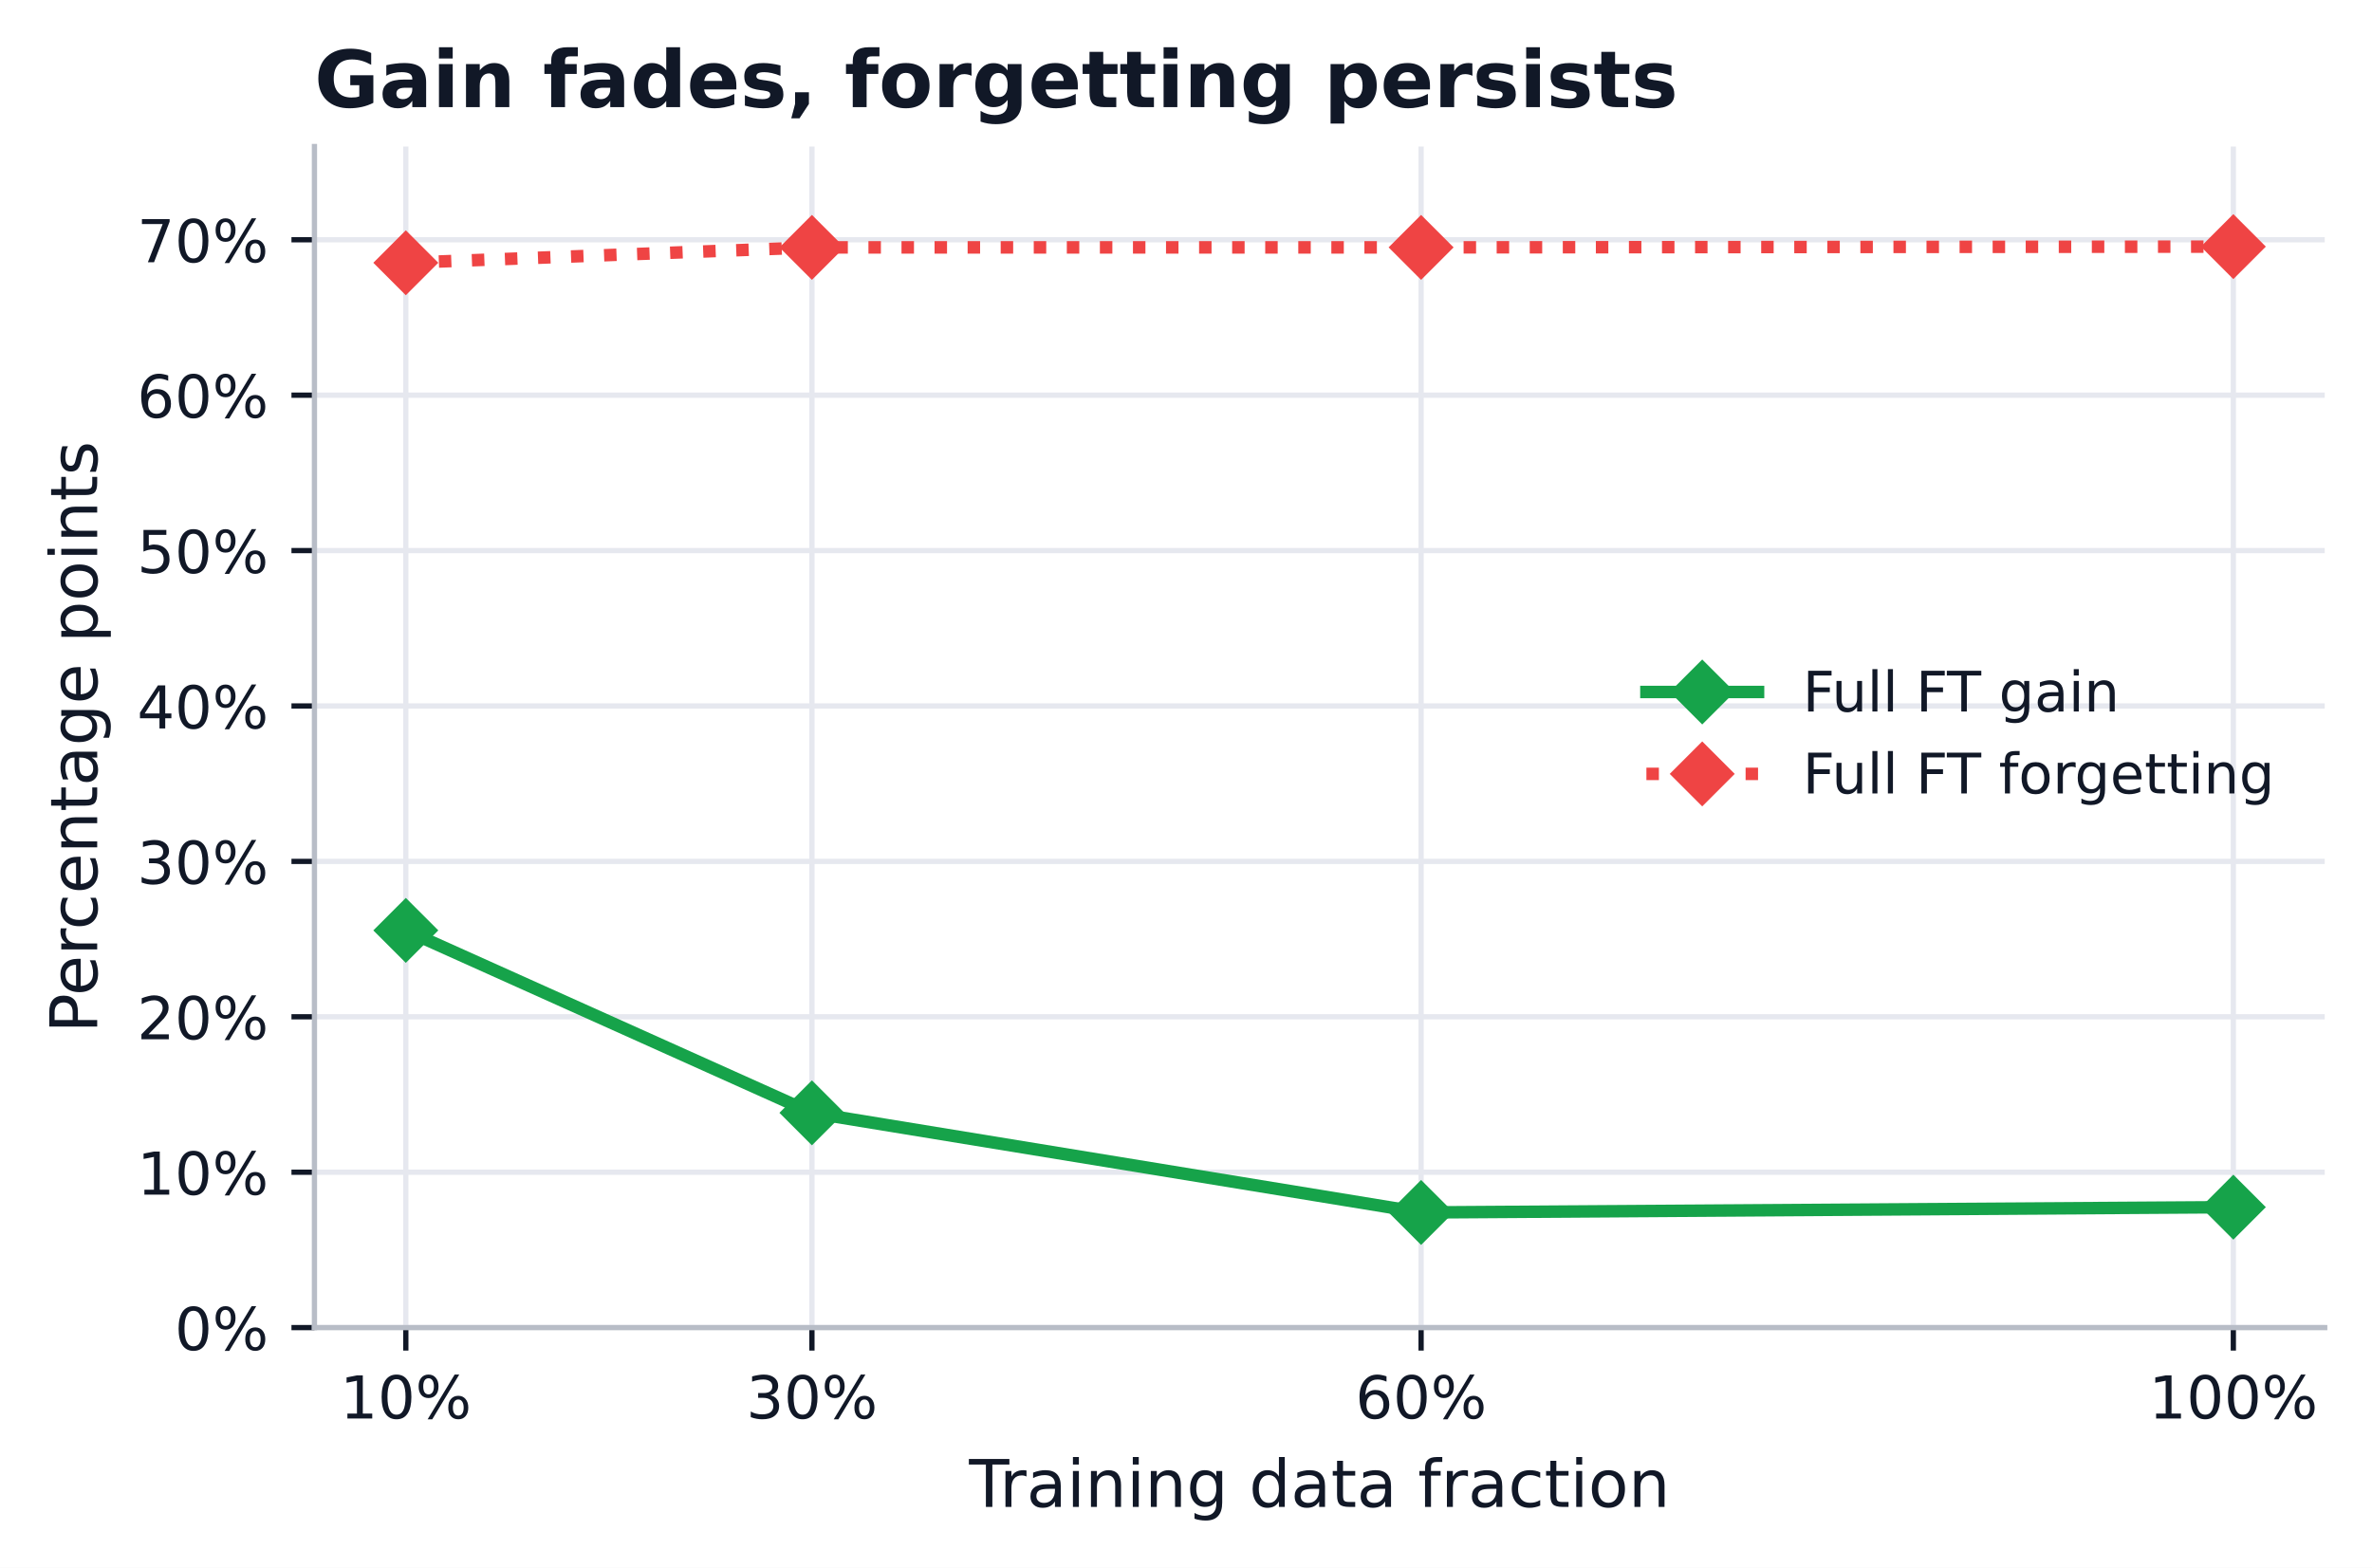
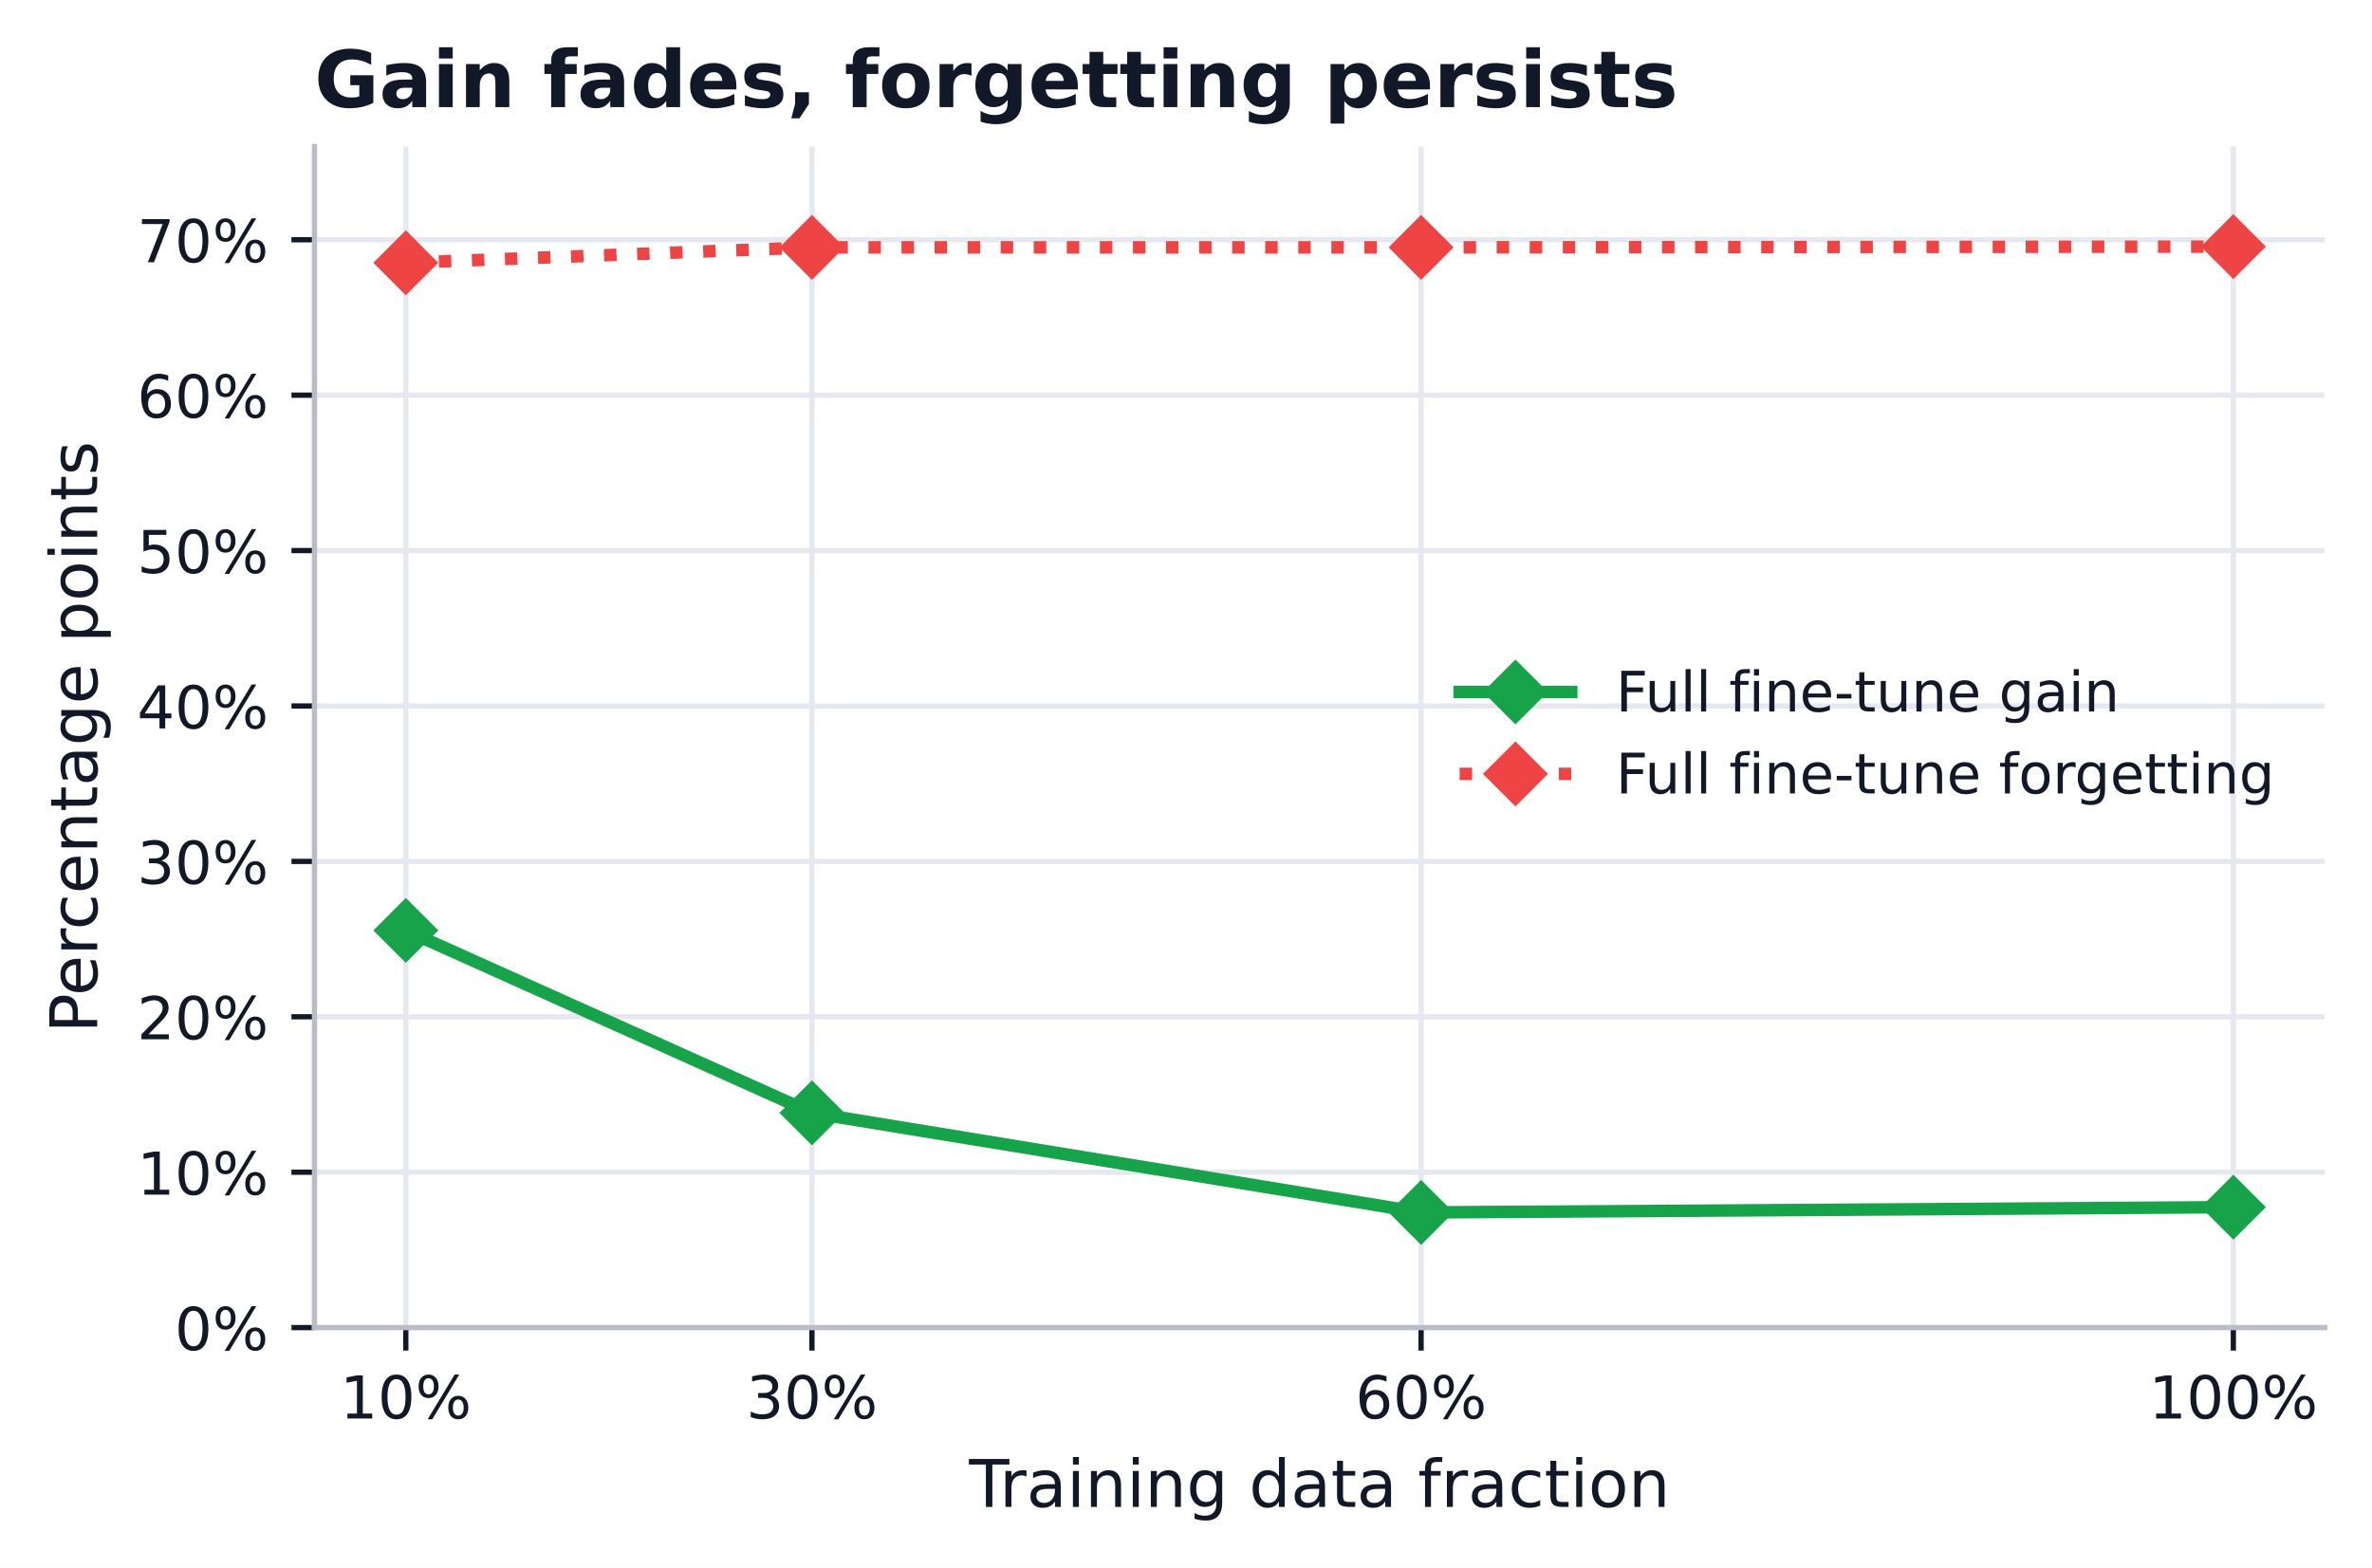
<svg xmlns="http://www.w3.org/2000/svg" xmlns:xlink="http://www.w3.org/1999/xlink" width="361.2pt" height="238.8pt" viewBox="0 0 361.2 238.8" version="1.1">
  <defs>
    <style type="text/css">*{stroke-linejoin: round; stroke-linecap: butt}</style>
  </defs>
  <g id="figure_1">
    <g id="patch_1">
      <path d="M 0 238.8  L 361.2 238.8  L 361.2 0  L 0 0  z " style="fill: #ffffff" />
    </g>
    <g id="axes_1">
      <g id="patch_2">
        <path d="M 47.882 202.211  L 354 202.211  L 354 22.318  L 47.882 22.318  z " style="fill: #ffffff" />
      </g>
      <g id="matplotlib.axis_1">
        <g id="xtick_1">
          <g id="line2d_1">
-             <path d="M 61.796 202.211  L 61.796 22.318  " clip-path="url(#p6a675a254b)" style="fill: none; stroke: #e6e8ef; stroke-width: 0.8; stroke-linecap: square" />
+             <path d="M 61.796 202.211  L 61.796 22.318  " clip-path="url(#p26bb554792)" style="fill: none; stroke: #e6e8ef; stroke-width: 0.8; stroke-linecap: square" />
          </g>
          <g id="line2d_2">
            <defs>
-               <path id="m09a647a9ce" d="M 0 0  L 0 3.5  " style="stroke: #111827; stroke-width: 0.8" />
+               <path id="mb13449bc12" d="M 0 0  L 0 3.5  " style="stroke: #111827; stroke-width: 0.8" />
            </defs>
            <g>
-               <use xlink:href="#m09a647a9ce" x="61.796" y="202.211" style="fill: #111827; stroke: #111827; stroke-width: 0.8" />
+               <use xlink:href="#mb13449bc12" x="61.796" y="202.211" style="fill: #111827; stroke: #111827; stroke-width: 0.8" />
            </g>
          </g>
          <g id="text_1">
            <text style="fill: #111827; font: 9px 'DejaVu Sans'; text-anchor: middle" x="61.796" y="216.05" transform="rotate(-0 61.79646 216.0497)">10%</text>
          </g>
        </g>
        <g id="xtick_2">
          <g id="line2d_3">
-             <path d="M 123.638 202.211  L 123.638 22.318  " clip-path="url(#p6a675a254b)" style="fill: none; stroke: #e6e8ef; stroke-width: 0.8; stroke-linecap: square" />
+             <path d="M 123.638 202.211  L 123.638 22.318  " clip-path="url(#p26bb554792)" style="fill: none; stroke: #e6e8ef; stroke-width: 0.8; stroke-linecap: square" />
          </g>
          <g id="line2d_4">
            <g>
-               <use xlink:href="#m09a647a9ce" x="123.638" y="202.211" style="fill: #111827; stroke: #111827; stroke-width: 0.8" />
+               <use xlink:href="#mb13449bc12" x="123.638" y="202.211" style="fill: #111827; stroke: #111827; stroke-width: 0.8" />
            </g>
          </g>
          <g id="text_2">
            <text style="fill: #111827; font: 9px 'DejaVu Sans'; text-anchor: middle" x="123.638" y="216.05" transform="rotate(-0 123.6384 216.0497)">30%</text>
          </g>
        </g>
        <g id="xtick_3">
          <g id="line2d_5">
-             <path d="M 216.401 202.211  L 216.401 22.318  " clip-path="url(#p6a675a254b)" style="fill: none; stroke: #e6e8ef; stroke-width: 0.8; stroke-linecap: square" />
+             <path d="M 216.401 202.211  L 216.401 22.318  " clip-path="url(#p26bb554792)" style="fill: none; stroke: #e6e8ef; stroke-width: 0.8; stroke-linecap: square" />
          </g>
          <g id="line2d_6">
            <g>
-               <use xlink:href="#m09a647a9ce" x="216.401" y="202.211" style="fill: #111827; stroke: #111827; stroke-width: 0.8" />
+               <use xlink:href="#mb13449bc12" x="216.401" y="202.211" style="fill: #111827; stroke: #111827; stroke-width: 0.8" />
            </g>
          </g>
          <g id="text_3">
            <text style="fill: #111827; font: 9px 'DejaVu Sans'; text-anchor: middle" x="216.401" y="216.05" transform="rotate(-0 216.4013 216.0497)">60%</text>
          </g>
        </g>
        <g id="xtick_4">
          <g id="line2d_7">
-             <path d="M 340.085 202.211  L 340.085 22.318  " clip-path="url(#p6a675a254b)" style="fill: none; stroke: #e6e8ef; stroke-width: 0.8; stroke-linecap: square" />
+             <path d="M 340.085 202.211  L 340.085 22.318  " clip-path="url(#p26bb554792)" style="fill: none; stroke: #e6e8ef; stroke-width: 0.8; stroke-linecap: square" />
          </g>
          <g id="line2d_8">
            <g>
-               <use xlink:href="#m09a647a9ce" x="340.085" y="202.211" style="fill: #111827; stroke: #111827; stroke-width: 0.8" />
+               <use xlink:href="#mb13449bc12" x="340.085" y="202.211" style="fill: #111827; stroke: #111827; stroke-width: 0.8" />
            </g>
          </g>
          <g id="text_4">
            <text style="fill: #111827; font: 9px 'DejaVu Sans'; text-anchor: middle" x="340.085" y="216.05" transform="rotate(-0 340.0851 216.0497)">100%</text>
          </g>
        </g>
        <g id="text_5">
          <text style="fill: #111827; font: 10px 'DejaVu Sans'; text-anchor: middle" x="200.941" y="229.52" transform="rotate(-0 200.9408 229.5198)">Training data fraction</text>
        </g>
      </g>
      <g id="matplotlib.axis_2">
        <g id="ytick_1">
          <g id="line2d_9">
-             <path d="M 47.882 202.211  L 354 202.211  " clip-path="url(#p6a675a254b)" style="fill: none; stroke: #e6e8ef; stroke-width: 0.8; stroke-linecap: square" />
+             <path d="M 47.882 202.211  L 354 202.211  " clip-path="url(#p26bb554792)" style="fill: none; stroke: #e6e8ef; stroke-width: 0.8; stroke-linecap: square" />
          </g>
          <g id="line2d_10">
            <defs>
-               <path id="mc215b31569" d="M 0 0  L -3.5 0  " style="stroke: #111827; stroke-width: 0.8" />
+               <path id="md2d6e0ff1e" d="M 0 0  L -3.5 0  " style="stroke: #111827; stroke-width: 0.8" />
            </defs>
            <g>
-               <use xlink:href="#mc215b31569" x="47.882" y="202.211" style="fill: #111827; stroke: #111827; stroke-width: 0.8" />
+               <use xlink:href="#md2d6e0ff1e" x="47.882" y="202.211" style="fill: #111827; stroke: #111827; stroke-width: 0.8" />
            </g>
          </g>
          <g id="text_6">
            <text style="fill: #111827; font: 9px 'DejaVu Sans'; text-anchor: end" x="40.882" y="205.63" transform="rotate(-0 40.88203 205.6304)">0%</text>
          </g>
        </g>
        <g id="ytick_2">
          <g id="line2d_11">
-             <path d="M 47.882 178.541  L 354 178.541  " clip-path="url(#p6a675a254b)" style="fill: none; stroke: #e6e8ef; stroke-width: 0.8; stroke-linecap: square" />
+             <path d="M 47.882 178.541  L 354 178.541  " clip-path="url(#p26bb554792)" style="fill: none; stroke: #e6e8ef; stroke-width: 0.8; stroke-linecap: square" />
          </g>
          <g id="line2d_12">
            <g>
-               <use xlink:href="#mc215b31569" x="47.882" y="178.541" style="fill: #111827; stroke: #111827; stroke-width: 0.8" />
+               <use xlink:href="#md2d6e0ff1e" x="47.882" y="178.541" style="fill: #111827; stroke: #111827; stroke-width: 0.8" />
            </g>
          </g>
          <g id="text_7">
            <text style="fill: #111827; font: 9px 'DejaVu Sans'; text-anchor: end" x="40.882" y="181.96" transform="rotate(-0 40.88203 181.9603)">10%</text>
          </g>
        </g>
        <g id="ytick_3">
          <g id="line2d_13">
-             <path d="M 47.882 154.871  L 354 154.871  " clip-path="url(#p6a675a254b)" style="fill: none; stroke: #e6e8ef; stroke-width: 0.8; stroke-linecap: square" />
+             <path d="M 47.882 154.871  L 354 154.871  " clip-path="url(#p26bb554792)" style="fill: none; stroke: #e6e8ef; stroke-width: 0.8; stroke-linecap: square" />
          </g>
          <g id="line2d_14">
            <g>
-               <use xlink:href="#mc215b31569" x="47.882" y="154.871" style="fill: #111827; stroke: #111827; stroke-width: 0.8" />
+               <use xlink:href="#md2d6e0ff1e" x="47.882" y="154.871" style="fill: #111827; stroke: #111827; stroke-width: 0.8" />
            </g>
          </g>
          <g id="text_8">
            <text style="fill: #111827; font: 9px 'DejaVu Sans'; text-anchor: end" x="40.882" y="158.29" transform="rotate(-0 40.88203 158.2901)">20%</text>
          </g>
        </g>
        <g id="ytick_4">
          <g id="line2d_15">
-             <path d="M 47.882 131.201  L 354 131.201  " clip-path="url(#p6a675a254b)" style="fill: none; stroke: #e6e8ef; stroke-width: 0.8; stroke-linecap: square" />
+             <path d="M 47.882 131.201  L 354 131.201  " clip-path="url(#p26bb554792)" style="fill: none; stroke: #e6e8ef; stroke-width: 0.8; stroke-linecap: square" />
          </g>
          <g id="line2d_16">
            <g>
-               <use xlink:href="#mc215b31569" x="47.882" y="131.201" style="fill: #111827; stroke: #111827; stroke-width: 0.8" />
+               <use xlink:href="#md2d6e0ff1e" x="47.882" y="131.201" style="fill: #111827; stroke: #111827; stroke-width: 0.8" />
            </g>
          </g>
          <g id="text_9">
            <text style="fill: #111827; font: 9px 'DejaVu Sans'; text-anchor: end" x="40.882" y="134.62" transform="rotate(-0 40.88203 134.62)">30%</text>
          </g>
        </g>
        <g id="ytick_5">
          <g id="line2d_17">
-             <path d="M 47.882 107.531  L 354 107.531  " clip-path="url(#p6a675a254b)" style="fill: none; stroke: #e6e8ef; stroke-width: 0.8; stroke-linecap: square" />
+             <path d="M 47.882 107.531  L 354 107.531  " clip-path="url(#p26bb554792)" style="fill: none; stroke: #e6e8ef; stroke-width: 0.8; stroke-linecap: square" />
          </g>
          <g id="line2d_18">
            <g>
-               <use xlink:href="#mc215b31569" x="47.882" y="107.531" style="fill: #111827; stroke: #111827; stroke-width: 0.8" />
+               <use xlink:href="#md2d6e0ff1e" x="47.882" y="107.531" style="fill: #111827; stroke: #111827; stroke-width: 0.8" />
            </g>
          </g>
          <g id="text_10">
            <text style="fill: #111827; font: 9px 'DejaVu Sans'; text-anchor: end" x="40.882" y="110.95" transform="rotate(-0 40.88203 110.9499)">40%</text>
          </g>
        </g>
        <g id="ytick_6">
          <g id="line2d_19">
-             <path d="M 47.882 83.86  L 354 83.86  " clip-path="url(#p6a675a254b)" style="fill: none; stroke: #e6e8ef; stroke-width: 0.8; stroke-linecap: square" />
+             <path d="M 47.882 83.86  L 354 83.86  " clip-path="url(#p26bb554792)" style="fill: none; stroke: #e6e8ef; stroke-width: 0.8; stroke-linecap: square" />
          </g>
          <g id="line2d_20">
            <g>
-               <use xlink:href="#mc215b31569" x="47.882" y="83.86" style="fill: #111827; stroke: #111827; stroke-width: 0.8" />
+               <use xlink:href="#md2d6e0ff1e" x="47.882" y="83.86" style="fill: #111827; stroke: #111827; stroke-width: 0.8" />
            </g>
          </g>
          <g id="text_11">
            <text style="fill: #111827; font: 9px 'DejaVu Sans'; text-anchor: end" x="40.882" y="87.28" transform="rotate(-0 40.88203 87.27975)">50%</text>
          </g>
        </g>
        <g id="ytick_7">
          <g id="line2d_21">
-             <path d="M 47.882 60.19  L 354 60.19  " clip-path="url(#p6a675a254b)" style="fill: none; stroke: #e6e8ef; stroke-width: 0.8; stroke-linecap: square" />
+             <path d="M 47.882 60.19  L 354 60.19  " clip-path="url(#p26bb554792)" style="fill: none; stroke: #e6e8ef; stroke-width: 0.8; stroke-linecap: square" />
          </g>
          <g id="line2d_22">
            <g>
-               <use xlink:href="#mc215b31569" x="47.882" y="60.19" style="fill: #111827; stroke: #111827; stroke-width: 0.8" />
+               <use xlink:href="#md2d6e0ff1e" x="47.882" y="60.19" style="fill: #111827; stroke: #111827; stroke-width: 0.8" />
            </g>
          </g>
          <g id="text_12">
            <text style="fill: #111827; font: 9px 'DejaVu Sans'; text-anchor: end" x="40.882" y="63.61" transform="rotate(-0 40.88203 63.60962)">60%</text>
          </g>
        </g>
        <g id="ytick_8">
          <g id="line2d_23">
-             <path d="M 47.882 36.52  L 354 36.52  " clip-path="url(#p6a675a254b)" style="fill: none; stroke: #e6e8ef; stroke-width: 0.8; stroke-linecap: square" />
+             <path d="M 47.882 36.52  L 354 36.52  " clip-path="url(#p26bb554792)" style="fill: none; stroke: #e6e8ef; stroke-width: 0.8; stroke-linecap: square" />
          </g>
          <g id="line2d_24">
            <g>
-               <use xlink:href="#mc215b31569" x="47.882" y="36.52" style="fill: #111827; stroke: #111827; stroke-width: 0.8" />
+               <use xlink:href="#md2d6e0ff1e" x="47.882" y="36.52" style="fill: #111827; stroke: #111827; stroke-width: 0.8" />
            </g>
          </g>
          <g id="text_13">
            <text style="fill: #111827; font: 9px 'DejaVu Sans'; text-anchor: end" x="40.882" y="39.939" transform="rotate(-0 40.88203 39.9395)">70%</text>
          </g>
        </g>
        <g id="text_14">
          <text style="fill: #111827; font: 10px 'DejaVu Sans'; text-anchor: middle" x="14.798" y="112.265" transform="rotate(-90 14.79844 112.2646)">Percentage points</text>
        </g>
      </g>
      <g id="line2d_25">
-         <path d="M 61.796 141.71  L 123.638 169.499  L 216.401 184.672  L 340.085 183.867  " clip-path="url(#p6a675a254b)" style="fill: none; stroke: #16a34a; stroke-width: 1.9; stroke-linecap: square" />
+         <path d="M 61.796 141.71  L 123.638 169.499  L 216.401 184.672  L 340.085 183.867  " clip-path="url(#p26bb554792)" style="fill: none; stroke: #16a34a; stroke-width: 1.9; stroke-linecap: square" />
        <defs>
-           <path id="m49c1de6ca7" d="M -0 4.243  L 4.243 0  L 0 -4.243  L -4.243 -0  z " style="stroke: #16a34a; stroke-linejoin: miter" />
+           <path id="m3a0e3ec0e6" d="M 0 4.243  L 4.243 0  L 0 -4.243  L -4.243 0  z " style="stroke: #16a34a; stroke-linejoin: miter" />
        </defs>
-         <g clip-path="url(#p6a675a254b)">
-           <use xlink:href="#m49c1de6ca7" x="61.796" y="141.71" style="fill: #16a34a; stroke: #16a34a; stroke-linejoin: miter" />
-           <use xlink:href="#m49c1de6ca7" x="123.638" y="169.499" style="fill: #16a34a; stroke: #16a34a; stroke-linejoin: miter" />
-           <use xlink:href="#m49c1de6ca7" x="216.401" y="184.672" style="fill: #16a34a; stroke: #16a34a; stroke-linejoin: miter" />
-           <use xlink:href="#m49c1de6ca7" x="340.085" y="183.867" style="fill: #16a34a; stroke: #16a34a; stroke-linejoin: miter" />
+         <g clip-path="url(#p26bb554792)">
+           <use xlink:href="#m3a0e3ec0e6" x="61.796" y="141.71" style="fill: #16a34a; stroke: #16a34a; stroke-linejoin: miter" />
+           <use xlink:href="#m3a0e3ec0e6" x="123.638" y="169.499" style="fill: #16a34a; stroke: #16a34a; stroke-linejoin: miter" />
+           <use xlink:href="#m3a0e3ec0e6" x="216.401" y="184.672" style="fill: #16a34a; stroke: #16a34a; stroke-linejoin: miter" />
+           <use xlink:href="#m3a0e3ec0e6" x="340.085" y="183.867" style="fill: #16a34a; stroke: #16a34a; stroke-linejoin: miter" />
        </g>
      </g>
      <g id="line2d_26">
-         <path d="M 61.796 40.023  L 123.638 37.68  L 216.401 37.68  L 340.085 37.562  " clip-path="url(#p6a675a254b)" style="fill: none; stroke-dasharray: 1.9,3.135; stroke-dashoffset: 0; stroke: #ef4444; stroke-width: 1.9" />
+         <path d="M 61.796 40.023  L 123.638 37.68  L 216.401 37.68  L 340.085 37.562  " clip-path="url(#p26bb554792)" style="fill: none; stroke-dasharray: 1.9,3.135; stroke-dashoffset: 0; stroke: #ef4444; stroke-width: 1.9" />
        <defs>
-           <path id="mb12691104d" d="M -0 4.243  L 4.243 0  L 0 -4.243  L -4.243 -0  z " style="stroke: #ef4444; stroke-linejoin: miter" />
+           <path id="md56f67c432" d="M 0 4.243  L 4.243 0  L 0 -4.243  L -4.243 0  z " style="stroke: #ef4444; stroke-linejoin: miter" />
        </defs>
-         <g clip-path="url(#p6a675a254b)">
-           <use xlink:href="#mb12691104d" x="61.796" y="40.023" style="fill: #ef4444; stroke: #ef4444; stroke-linejoin: miter" />
-           <use xlink:href="#mb12691104d" x="123.638" y="37.68" style="fill: #ef4444; stroke: #ef4444; stroke-linejoin: miter" />
-           <use xlink:href="#mb12691104d" x="216.401" y="37.68" style="fill: #ef4444; stroke: #ef4444; stroke-linejoin: miter" />
-           <use xlink:href="#mb12691104d" x="340.085" y="37.562" style="fill: #ef4444; stroke: #ef4444; stroke-linejoin: miter" />
+         <g clip-path="url(#p26bb554792)">
+           <use xlink:href="#md56f67c432" x="61.796" y="40.023" style="fill: #ef4444; stroke: #ef4444; stroke-linejoin: miter" />
+           <use xlink:href="#md56f67c432" x="123.638" y="37.68" style="fill: #ef4444; stroke: #ef4444; stroke-linejoin: miter" />
+           <use xlink:href="#md56f67c432" x="216.401" y="37.68" style="fill: #ef4444; stroke: #ef4444; stroke-linejoin: miter" />
+           <use xlink:href="#md56f67c432" x="340.085" y="37.562" style="fill: #ef4444; stroke: #ef4444; stroke-linejoin: miter" />
        </g>
      </g>
      <g id="patch_3">
        <path d="M 47.882 202.211  L 47.882 22.318  " style="fill: none; stroke: #b8bdc7; stroke-width: 0.8; stroke-linejoin: miter; stroke-linecap: square" />
      </g>
      <g id="patch_4">
        <path d="M 47.882 202.211  L 354 202.211  " style="fill: none; stroke: #b8bdc7; stroke-width: 0.8; stroke-linejoin: miter; stroke-linecap: square" />
      </g>
      <g id="text_15">
        <text style="fill: #111827; font: 700 12px 'DejaVu Sans'; text-anchor: start" x="47.882" y="16.318" transform="rotate(-0 47.88203 16.31812)">Gain fades, forgetting persists</text>
      </g>
      <g id="legend_1">
        <g id="line2d_27">
-           <path d="M 250.71 105.397  L 259.21 105.397  L 267.71 105.397  " style="fill: none; stroke: #16a34a; stroke-width: 1.9; stroke-linecap: square" />
+           <path d="M 222.268 105.397  L 230.768 105.397  L 239.268 105.397  " style="fill: none; stroke: #16a34a; stroke-width: 1.9; stroke-linecap: square" />
          <g>
-             <use xlink:href="#m49c1de6ca7" x="259.21" y="105.397" style="fill: #16a34a; stroke: #16a34a; stroke-linejoin: miter" />
+             <use xlink:href="#m3a0e3ec0e6" x="230.768" y="105.397" style="fill: #16a34a; stroke: #16a34a; stroke-linejoin: miter" />
          </g>
        </g>
        <g id="text_16">
-           <text style="fill: #111827; font: 8.5px 'DejaVu Sans'; text-anchor: start" x="274.51" y="108.372" transform="rotate(-0 274.5099 108.3719)">Full FT gain</text>
+           <text style="fill: #111827; font: 8.5px 'DejaVu Sans'; text-anchor: start" x="246.068" y="108.372" transform="rotate(-0 246.0681 108.3719)">Full fine-tune gain</text>
        </g>
        <g id="line2d_28">
-           <path d="M 250.71 117.873  L 259.21 117.873  L 267.71 117.873  " style="fill: none; stroke-dasharray: 1.9,3.135; stroke-dashoffset: 0; stroke: #ef4444; stroke-width: 1.9" />
+           <path d="M 222.268 117.873  L 230.768 117.873  L 239.268 117.873  " style="fill: none; stroke-dasharray: 1.9,3.135; stroke-dashoffset: 0; stroke: #ef4444; stroke-width: 1.9" />
          <g>
-             <use xlink:href="#mb12691104d" x="259.21" y="117.873" style="fill: #ef4444; stroke: #ef4444; stroke-linejoin: miter" />
+             <use xlink:href="#md56f67c432" x="230.768" y="117.873" style="fill: #ef4444; stroke: #ef4444; stroke-linejoin: miter" />
          </g>
        </g>
        <g id="text_17">
-           <text style="fill: #111827; font: 8.5px 'DejaVu Sans'; text-anchor: start" x="274.51" y="120.848" transform="rotate(-0 274.5099 120.8483)">Full FT forgetting</text>
+           <text style="fill: #111827; font: 8.5px 'DejaVu Sans'; text-anchor: start" x="246.068" y="120.848" transform="rotate(-0 246.0681 120.8483)">Full fine-tune forgetting</text>
        </g>
      </g>
    </g>
  </g>
  <defs>
-     <clipPath id="p6a675a254b">
+     <clipPath id="p26bb554792">
      <rect x="47.882" y="22.318" width="306.117" height="179.893" />
    </clipPath>
  </defs>
</svg>
